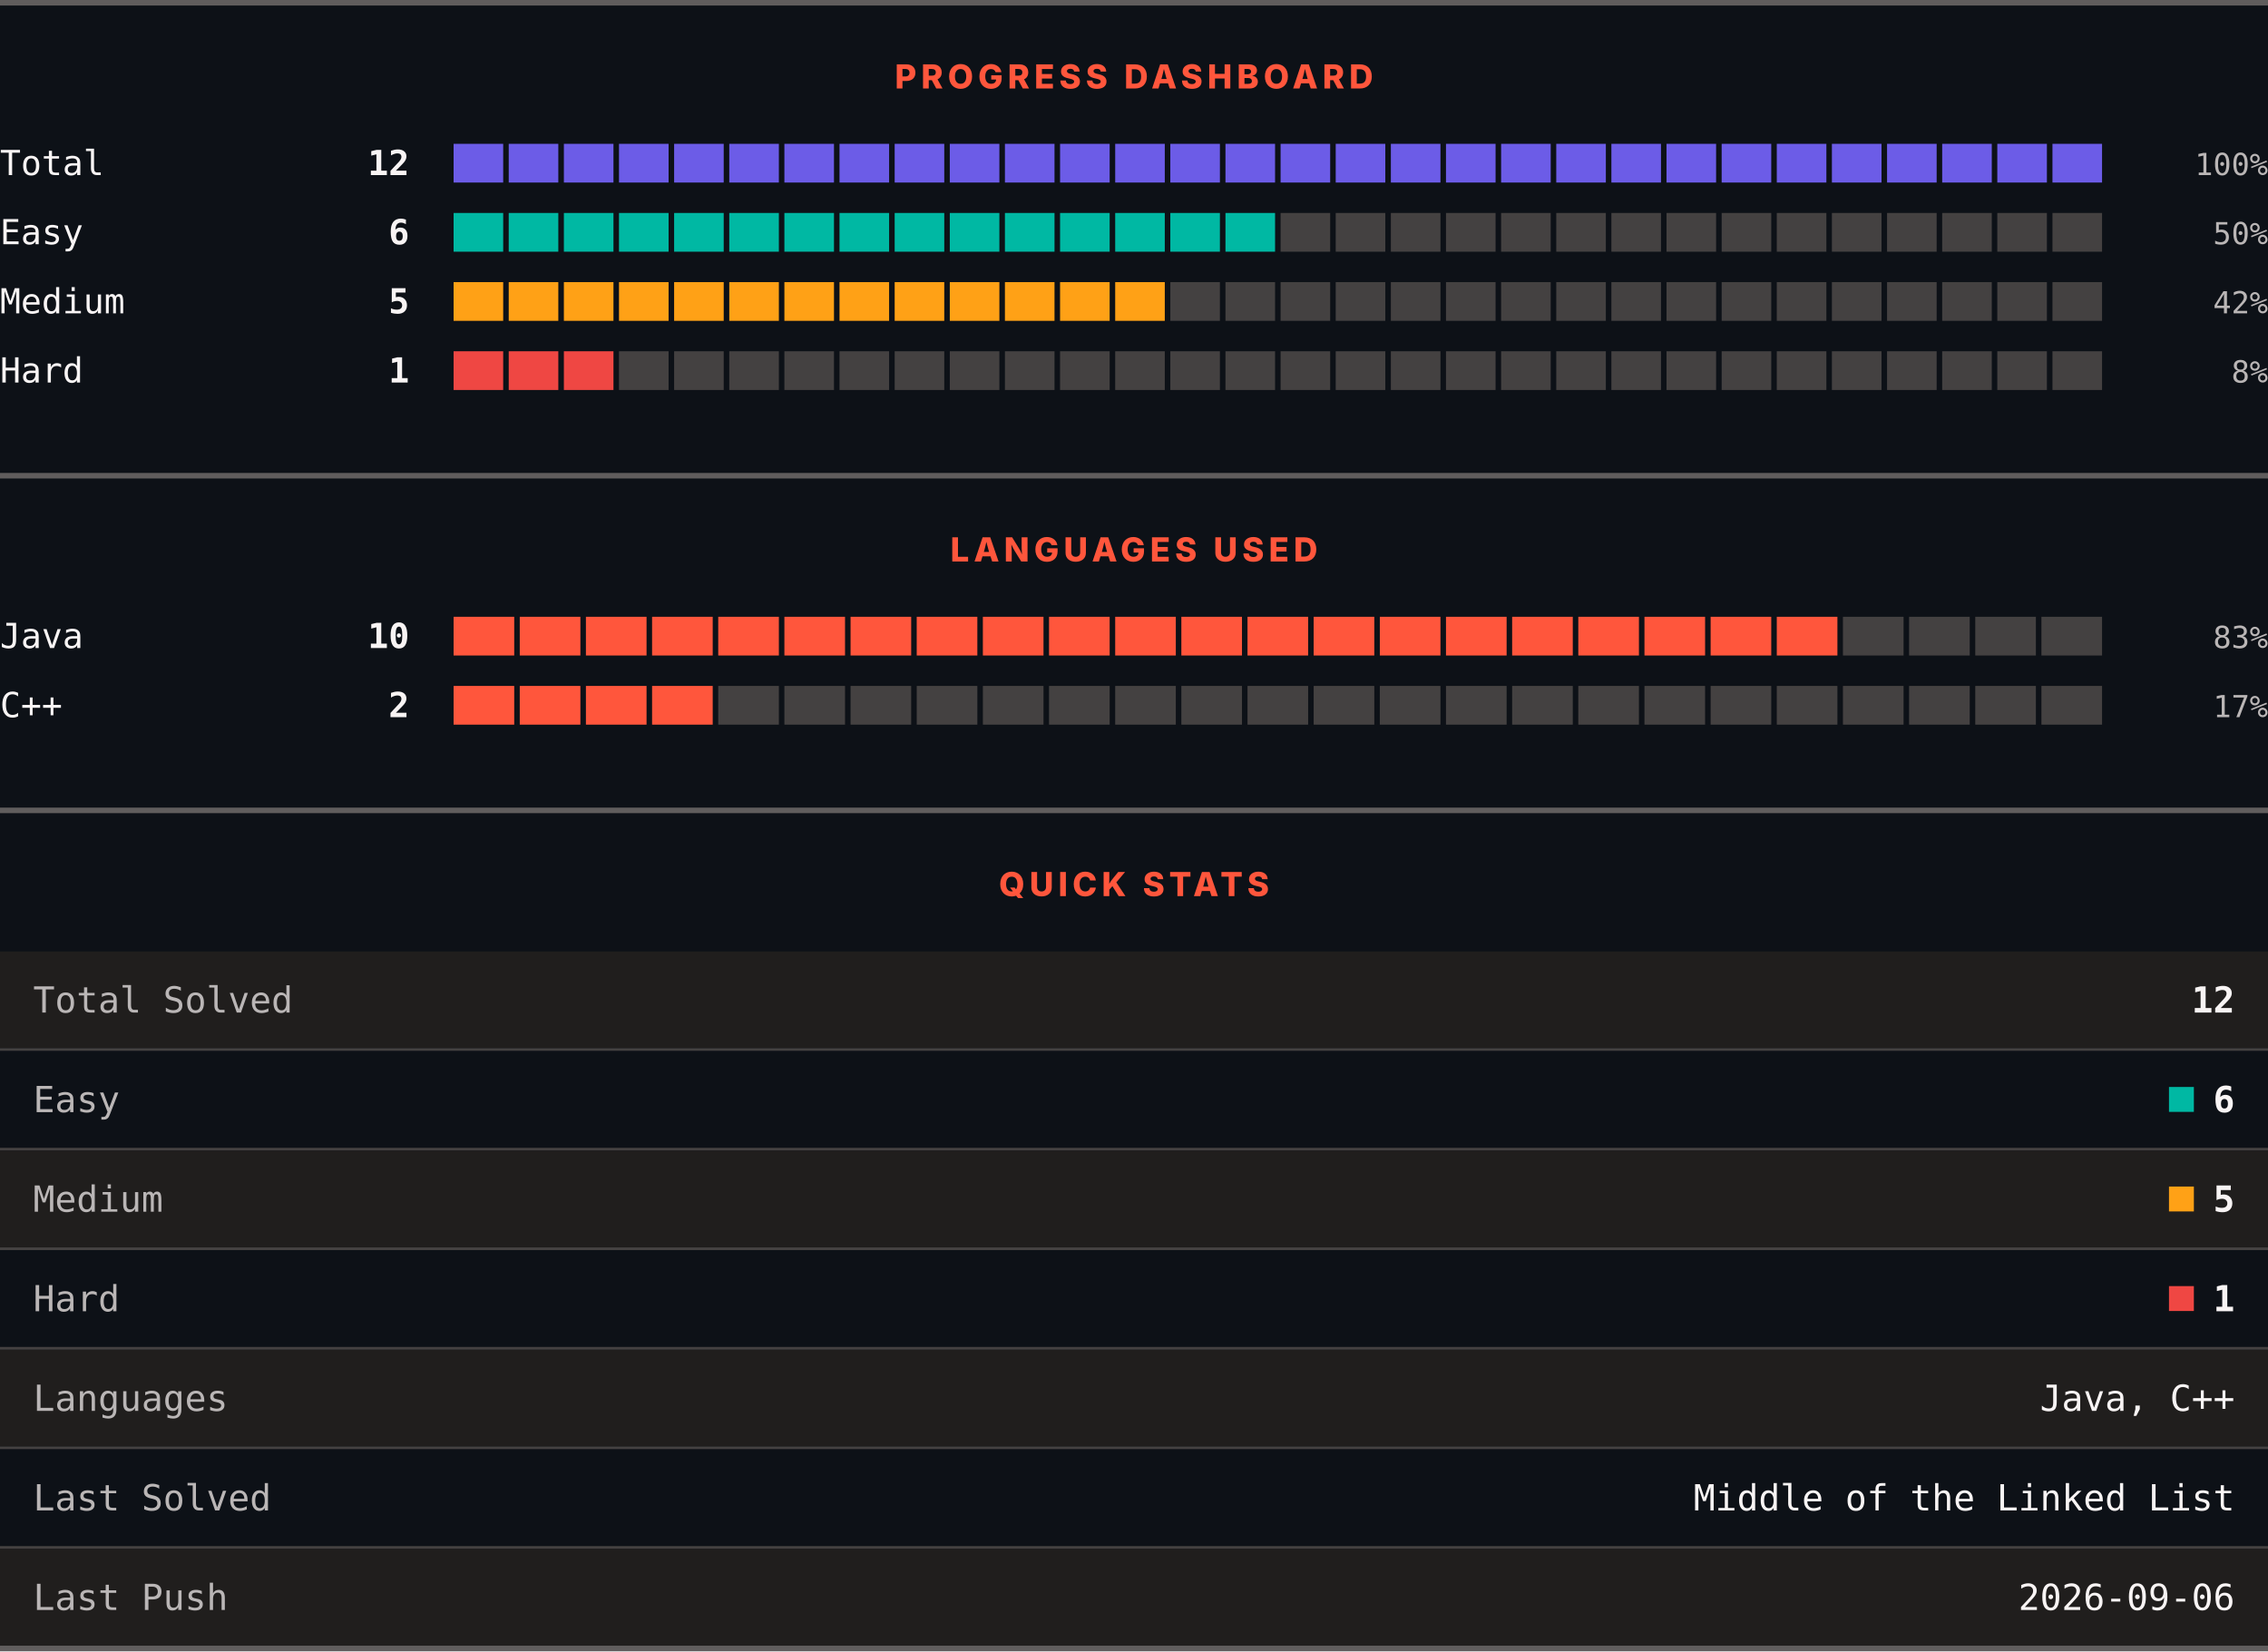
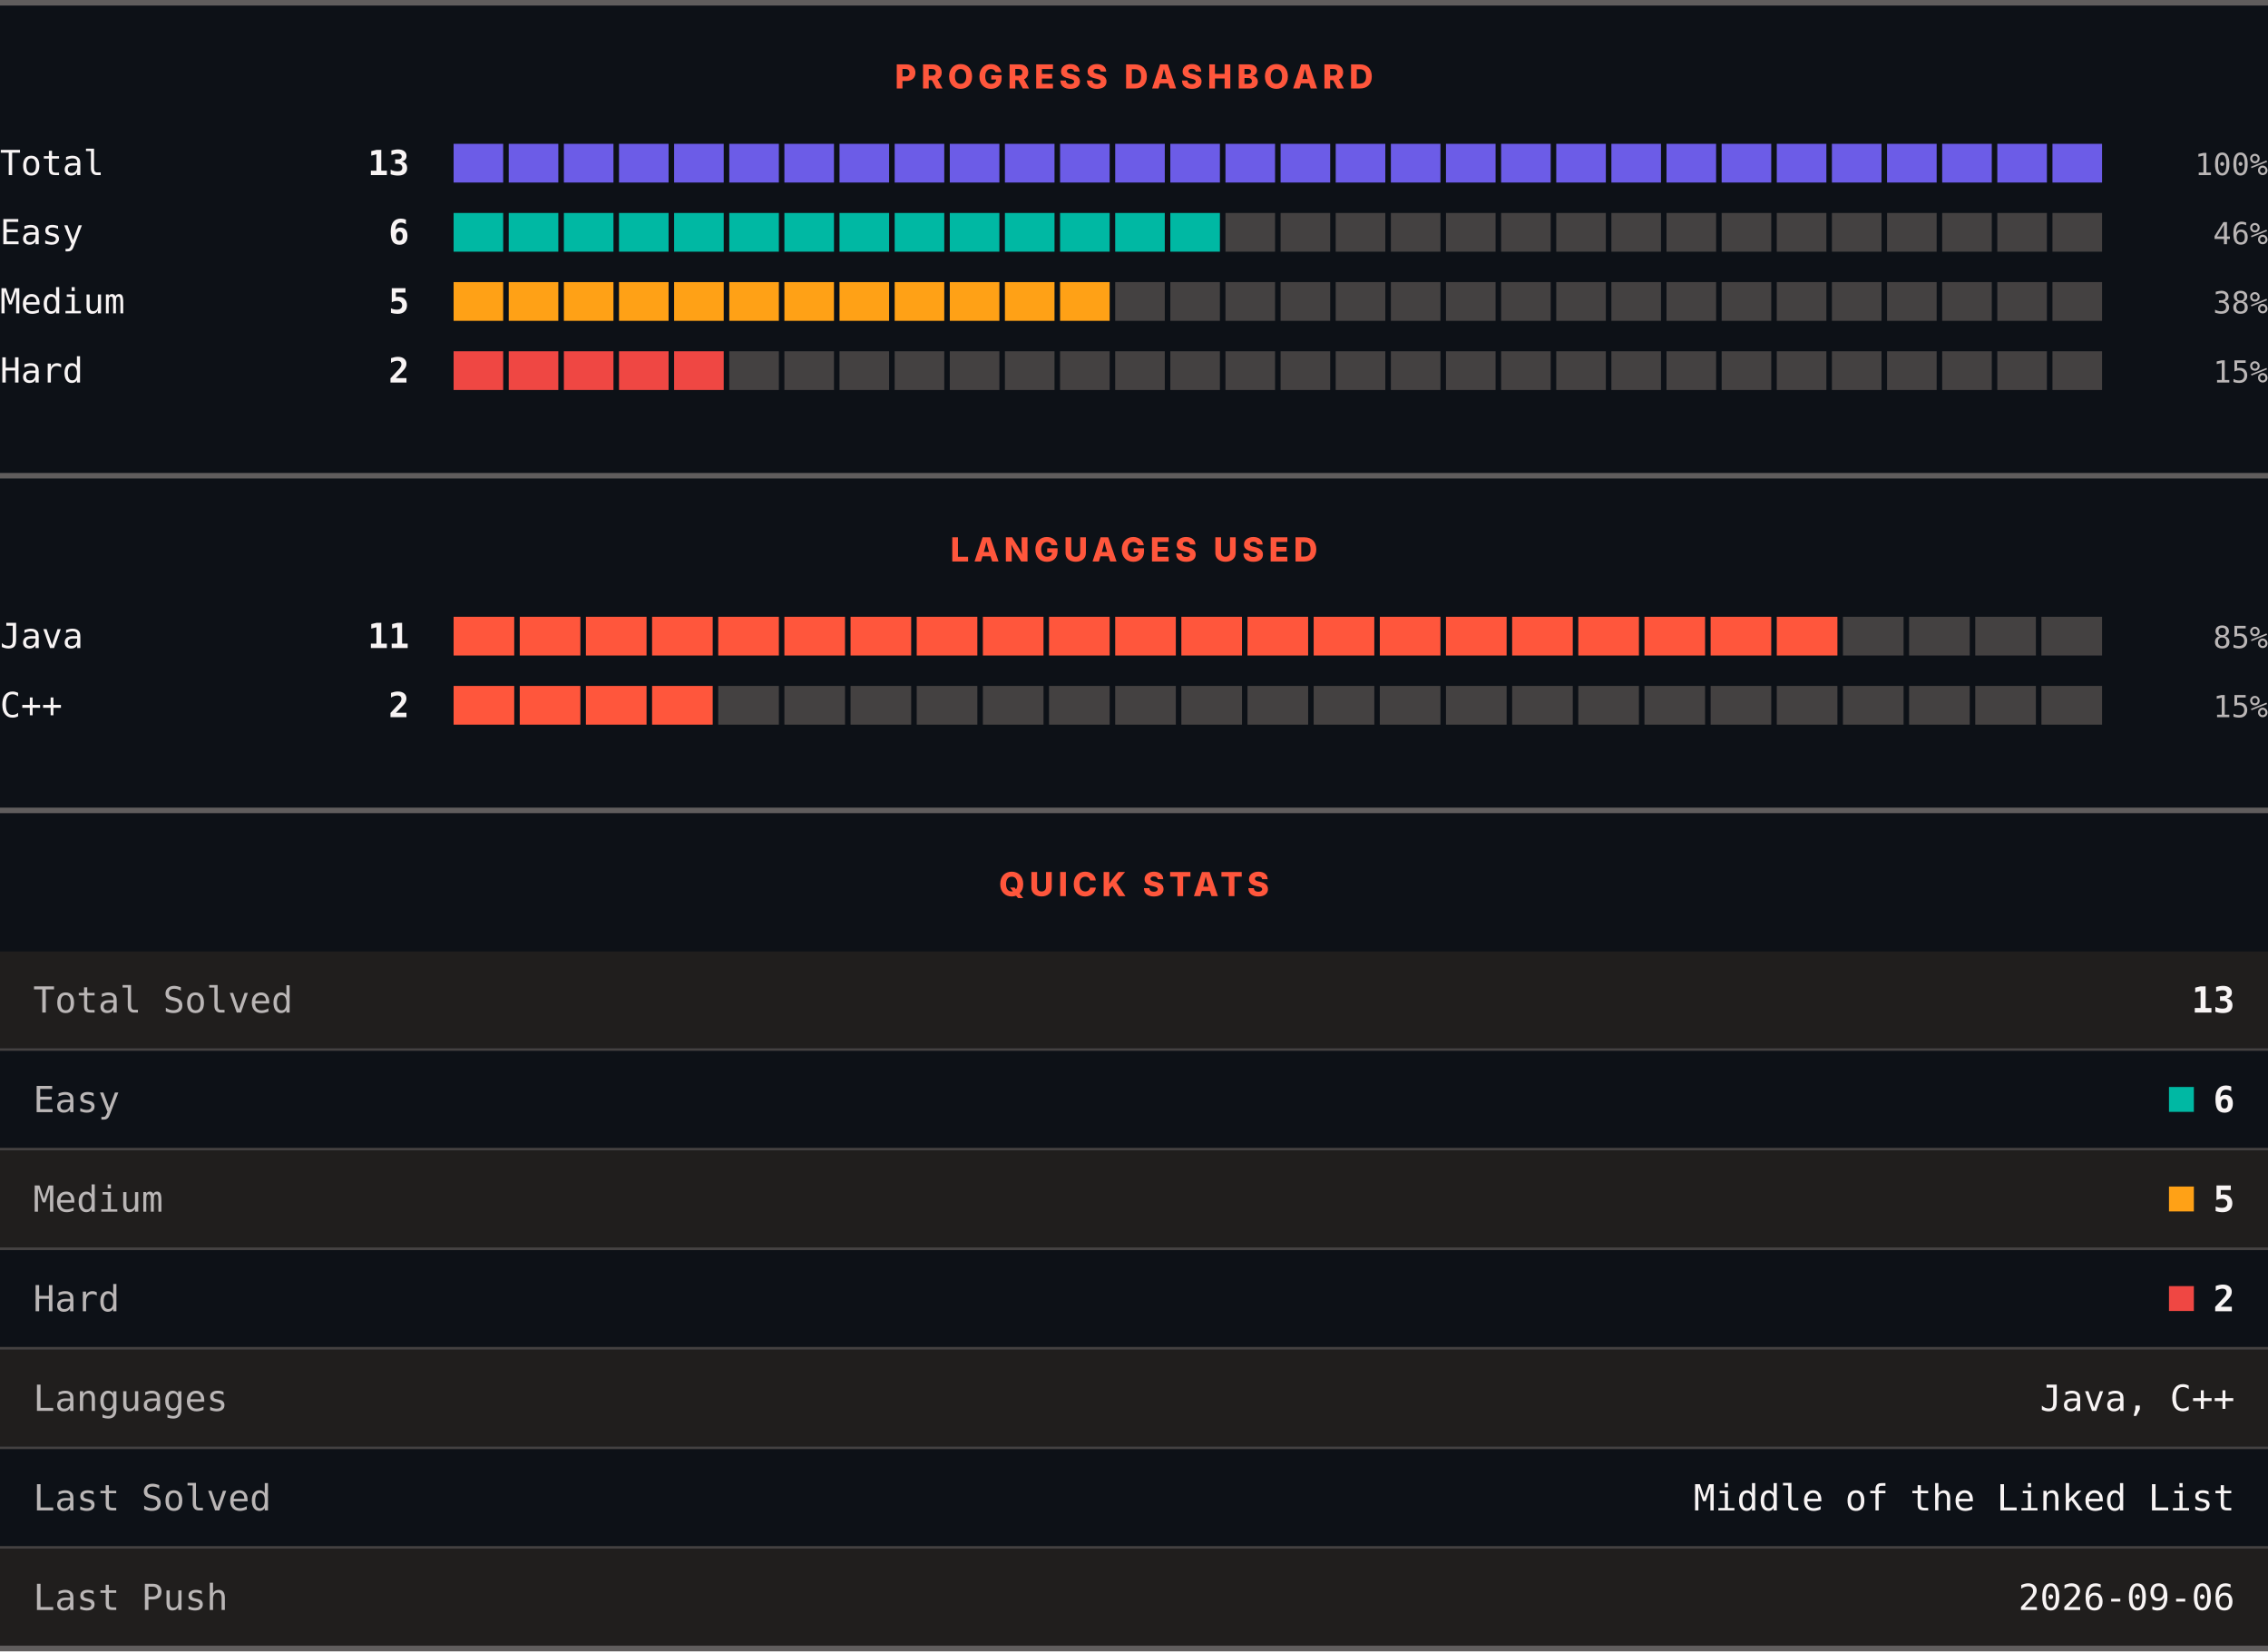
<svg xmlns="http://www.w3.org/2000/svg" width="820" height="597" viewBox="0 0 820 597" role="img" aria-label="LeetCode progress, languages and quick stats">
  <rect width="820" height="597" fill="#0d1117" />
  <rect x="0" y="0" width="820" height="2" fill="#605d5d" />
  <text x="410" y="32" text-anchor="middle" font-family="Archivo, system-ui, -apple-system, Segoe UI, sans-serif" font-size="12" font-weight="800" letter-spacing="1.68" fill="#ff563c">PROGRESS DASHBOARD</text>
  <text x="0" y="63.3" font-family="ui-monospace, SFMono-Regular, Menlo, Consolas, monospace" font-size="12.5" fill="#f8f4f4">Total</text>
-   <text x="148" y="63.3" text-anchor="end" font-family="ui-monospace, SFMono-Regular, Menlo, Consolas, monospace" font-size="12.5" font-weight="700" fill="#f8f4f4">12</text>
+   <text x="148" y="63.3" text-anchor="end" font-family="ui-monospace, SFMono-Regular, Menlo, Consolas, monospace" font-size="12.5" font-weight="700" fill="#f8f4f4">13</text>
  <rect x="164.00" y="52" width="17.93" height="14" fill="#6c5ce7" />
  <rect x="183.93" y="52" width="17.93" height="14" fill="#6c5ce7" />
  <rect x="203.87" y="52" width="17.93" height="14" fill="#6c5ce7" />
  <rect x="223.80" y="52" width="17.93" height="14" fill="#6c5ce7" />
  <rect x="243.73" y="52" width="17.93" height="14" fill="#6c5ce7" />
  <rect x="263.67" y="52" width="17.93" height="14" fill="#6c5ce7" />
  <rect x="283.60" y="52" width="17.93" height="14" fill="#6c5ce7" />
  <rect x="303.53" y="52" width="17.93" height="14" fill="#6c5ce7" />
  <rect x="323.47" y="52" width="17.93" height="14" fill="#6c5ce7" />
  <rect x="343.40" y="52" width="17.93" height="14" fill="#6c5ce7" />
  <rect x="363.33" y="52" width="17.93" height="14" fill="#6c5ce7" />
  <rect x="383.27" y="52" width="17.93" height="14" fill="#6c5ce7" />
  <rect x="403.20" y="52" width="17.93" height="14" fill="#6c5ce7" />
  <rect x="423.13" y="52" width="17.93" height="14" fill="#6c5ce7" />
  <rect x="443.07" y="52" width="17.93" height="14" fill="#6c5ce7" />
  <rect x="463.00" y="52" width="17.93" height="14" fill="#6c5ce7" />
  <rect x="482.93" y="52" width="17.93" height="14" fill="#6c5ce7" />
  <rect x="502.87" y="52" width="17.93" height="14" fill="#6c5ce7" />
  <rect x="522.80" y="52" width="17.93" height="14" fill="#6c5ce7" />
  <rect x="542.73" y="52" width="17.93" height="14" fill="#6c5ce7" />
  <rect x="562.67" y="52" width="17.93" height="14" fill="#6c5ce7" />
  <rect x="582.60" y="52" width="17.93" height="14" fill="#6c5ce7" />
  <rect x="602.53" y="52" width="17.93" height="14" fill="#6c5ce7" />
  <rect x="622.47" y="52" width="17.93" height="14" fill="#6c5ce7" />
  <rect x="642.40" y="52" width="17.93" height="14" fill="#6c5ce7" />
  <rect x="662.33" y="52" width="17.93" height="14" fill="#6c5ce7" />
  <rect x="682.27" y="52" width="17.93" height="14" fill="#6c5ce7" />
  <rect x="702.20" y="52" width="17.93" height="14" fill="#6c5ce7" />
  <rect x="722.13" y="52" width="17.93" height="14" fill="#6c5ce7" />
  <rect x="742.07" y="52" width="17.93" height="14" fill="#6c5ce7" />
  <text x="820" y="63.3" text-anchor="end" font-family="ui-monospace, SFMono-Regular, Menlo, Consolas, monospace" font-size="11" fill="#bab6b6">100%</text>
  <text x="0" y="88.3" font-family="ui-monospace, SFMono-Regular, Menlo, Consolas, monospace" font-size="12.5" fill="#f8f4f4">Easy</text>
  <text x="148" y="88.3" text-anchor="end" font-family="ui-monospace, SFMono-Regular, Menlo, Consolas, monospace" font-size="12.5" font-weight="700" fill="#f8f4f4">6</text>
  <rect x="164.00" y="77" width="17.93" height="14" fill="#00b8a3" />
  <rect x="183.93" y="77" width="17.93" height="14" fill="#00b8a3" />
  <rect x="203.87" y="77" width="17.93" height="14" fill="#00b8a3" />
  <rect x="223.80" y="77" width="17.93" height="14" fill="#00b8a3" />
  <rect x="243.73" y="77" width="17.93" height="14" fill="#00b8a3" />
  <rect x="263.67" y="77" width="17.93" height="14" fill="#00b8a3" />
  <rect x="283.60" y="77" width="17.93" height="14" fill="#00b8a3" />
  <rect x="303.53" y="77" width="17.93" height="14" fill="#00b8a3" />
  <rect x="323.47" y="77" width="17.93" height="14" fill="#00b8a3" />
  <rect x="343.40" y="77" width="17.93" height="14" fill="#00b8a3" />
  <rect x="363.33" y="77" width="17.93" height="14" fill="#00b8a3" />
  <rect x="383.27" y="77" width="17.93" height="14" fill="#00b8a3" />
  <rect x="403.20" y="77" width="17.93" height="14" fill="#00b8a3" />
  <rect x="423.13" y="77" width="17.93" height="14" fill="#00b8a3" />
-   <rect x="443.07" y="77" width="17.93" height="14" fill="#00b8a3" />
+   <rect x="443.07" y="77" width="17.93" height="14" fill="#444141" />
  <rect x="463.00" y="77" width="17.93" height="14" fill="#444141" />
  <rect x="482.93" y="77" width="17.93" height="14" fill="#444141" />
  <rect x="502.87" y="77" width="17.93" height="14" fill="#444141" />
  <rect x="522.80" y="77" width="17.93" height="14" fill="#444141" />
  <rect x="542.73" y="77" width="17.93" height="14" fill="#444141" />
  <rect x="562.67" y="77" width="17.93" height="14" fill="#444141" />
  <rect x="582.60" y="77" width="17.93" height="14" fill="#444141" />
  <rect x="602.53" y="77" width="17.93" height="14" fill="#444141" />
  <rect x="622.47" y="77" width="17.93" height="14" fill="#444141" />
  <rect x="642.40" y="77" width="17.93" height="14" fill="#444141" />
  <rect x="662.33" y="77" width="17.93" height="14" fill="#444141" />
  <rect x="682.27" y="77" width="17.93" height="14" fill="#444141" />
  <rect x="702.20" y="77" width="17.93" height="14" fill="#444141" />
  <rect x="722.13" y="77" width="17.93" height="14" fill="#444141" />
  <rect x="742.07" y="77" width="17.93" height="14" fill="#444141" />
-   <text x="820" y="88.3" text-anchor="end" font-family="ui-monospace, SFMono-Regular, Menlo, Consolas, monospace" font-size="11" fill="#bab6b6">50%</text>
+   <text x="820" y="88.3" text-anchor="end" font-family="ui-monospace, SFMono-Regular, Menlo, Consolas, monospace" font-size="11" fill="#bab6b6">46%</text>
  <text x="0" y="113.3" font-family="ui-monospace, SFMono-Regular, Menlo, Consolas, monospace" font-size="12.5" fill="#f8f4f4">Medium</text>
  <text x="148" y="113.3" text-anchor="end" font-family="ui-monospace, SFMono-Regular, Menlo, Consolas, monospace" font-size="12.5" font-weight="700" fill="#f8f4f4">5</text>
  <rect x="164.00" y="102" width="17.93" height="14" fill="#ffa116" />
  <rect x="183.93" y="102" width="17.93" height="14" fill="#ffa116" />
  <rect x="203.87" y="102" width="17.93" height="14" fill="#ffa116" />
  <rect x="223.80" y="102" width="17.93" height="14" fill="#ffa116" />
  <rect x="243.73" y="102" width="17.93" height="14" fill="#ffa116" />
  <rect x="263.67" y="102" width="17.93" height="14" fill="#ffa116" />
  <rect x="283.60" y="102" width="17.93" height="14" fill="#ffa116" />
  <rect x="303.53" y="102" width="17.93" height="14" fill="#ffa116" />
  <rect x="323.47" y="102" width="17.93" height="14" fill="#ffa116" />
  <rect x="343.40" y="102" width="17.93" height="14" fill="#ffa116" />
  <rect x="363.33" y="102" width="17.93" height="14" fill="#ffa116" />
  <rect x="383.27" y="102" width="17.93" height="14" fill="#ffa116" />
-   <rect x="403.20" y="102" width="17.93" height="14" fill="#ffa116" />
+   <rect x="403.20" y="102" width="17.93" height="14" fill="#444141" />
  <rect x="423.13" y="102" width="17.93" height="14" fill="#444141" />
  <rect x="443.07" y="102" width="17.93" height="14" fill="#444141" />
  <rect x="463.00" y="102" width="17.93" height="14" fill="#444141" />
  <rect x="482.93" y="102" width="17.93" height="14" fill="#444141" />
  <rect x="502.87" y="102" width="17.93" height="14" fill="#444141" />
  <rect x="522.80" y="102" width="17.93" height="14" fill="#444141" />
  <rect x="542.73" y="102" width="17.93" height="14" fill="#444141" />
  <rect x="562.67" y="102" width="17.93" height="14" fill="#444141" />
  <rect x="582.60" y="102" width="17.93" height="14" fill="#444141" />
  <rect x="602.53" y="102" width="17.93" height="14" fill="#444141" />
  <rect x="622.47" y="102" width="17.93" height="14" fill="#444141" />
  <rect x="642.40" y="102" width="17.93" height="14" fill="#444141" />
  <rect x="662.33" y="102" width="17.93" height="14" fill="#444141" />
  <rect x="682.27" y="102" width="17.93" height="14" fill="#444141" />
  <rect x="702.20" y="102" width="17.93" height="14" fill="#444141" />
  <rect x="722.13" y="102" width="17.93" height="14" fill="#444141" />
  <rect x="742.07" y="102" width="17.93" height="14" fill="#444141" />
-   <text x="820" y="113.3" text-anchor="end" font-family="ui-monospace, SFMono-Regular, Menlo, Consolas, monospace" font-size="11" fill="#bab6b6">42%</text>
+   <text x="820" y="113.3" text-anchor="end" font-family="ui-monospace, SFMono-Regular, Menlo, Consolas, monospace" font-size="11" fill="#bab6b6">38%</text>
  <text x="0" y="138.3" font-family="ui-monospace, SFMono-Regular, Menlo, Consolas, monospace" font-size="12.5" fill="#f8f4f4">Hard</text>
-   <text x="148" y="138.3" text-anchor="end" font-family="ui-monospace, SFMono-Regular, Menlo, Consolas, monospace" font-size="12.5" font-weight="700" fill="#f8f4f4">1</text>
+   <text x="148" y="138.3" text-anchor="end" font-family="ui-monospace, SFMono-Regular, Menlo, Consolas, monospace" font-size="12.5" font-weight="700" fill="#f8f4f4">2</text>
  <rect x="164.00" y="127" width="17.93" height="14" fill="#ef4743" />
  <rect x="183.93" y="127" width="17.93" height="14" fill="#ef4743" />
  <rect x="203.87" y="127" width="17.93" height="14" fill="#ef4743" />
-   <rect x="223.80" y="127" width="17.93" height="14" fill="#444141" />
-   <rect x="243.73" y="127" width="17.93" height="14" fill="#444141" />
+   <rect x="223.80" y="127" width="17.93" height="14" fill="#ef4743" />
+   <rect x="243.73" y="127" width="17.93" height="14" fill="#ef4743" />
  <rect x="263.67" y="127" width="17.93" height="14" fill="#444141" />
  <rect x="283.60" y="127" width="17.93" height="14" fill="#444141" />
  <rect x="303.53" y="127" width="17.93" height="14" fill="#444141" />
  <rect x="323.47" y="127" width="17.93" height="14" fill="#444141" />
  <rect x="343.40" y="127" width="17.93" height="14" fill="#444141" />
  <rect x="363.33" y="127" width="17.93" height="14" fill="#444141" />
  <rect x="383.27" y="127" width="17.93" height="14" fill="#444141" />
  <rect x="403.20" y="127" width="17.93" height="14" fill="#444141" />
  <rect x="423.13" y="127" width="17.93" height="14" fill="#444141" />
  <rect x="443.07" y="127" width="17.93" height="14" fill="#444141" />
  <rect x="463.00" y="127" width="17.93" height="14" fill="#444141" />
  <rect x="482.93" y="127" width="17.93" height="14" fill="#444141" />
  <rect x="502.87" y="127" width="17.93" height="14" fill="#444141" />
  <rect x="522.80" y="127" width="17.93" height="14" fill="#444141" />
  <rect x="542.73" y="127" width="17.93" height="14" fill="#444141" />
  <rect x="562.67" y="127" width="17.93" height="14" fill="#444141" />
  <rect x="582.60" y="127" width="17.93" height="14" fill="#444141" />
  <rect x="602.53" y="127" width="17.93" height="14" fill="#444141" />
  <rect x="622.47" y="127" width="17.93" height="14" fill="#444141" />
  <rect x="642.40" y="127" width="17.93" height="14" fill="#444141" />
  <rect x="662.33" y="127" width="17.93" height="14" fill="#444141" />
  <rect x="682.27" y="127" width="17.93" height="14" fill="#444141" />
  <rect x="702.20" y="127" width="17.93" height="14" fill="#444141" />
  <rect x="722.13" y="127" width="17.93" height="14" fill="#444141" />
  <rect x="742.07" y="127" width="17.93" height="14" fill="#444141" />
-   <text x="820" y="138.3" text-anchor="end" font-family="ui-monospace, SFMono-Regular, Menlo, Consolas, monospace" font-size="11" fill="#bab6b6">8%</text>
+   <text x="820" y="138.3" text-anchor="end" font-family="ui-monospace, SFMono-Regular, Menlo, Consolas, monospace" font-size="11" fill="#bab6b6">15%</text>
  <rect x="0" y="171" width="820" height="2" fill="#605d5d" />
  <text x="410" y="203" text-anchor="middle" font-family="Archivo, system-ui, -apple-system, Segoe UI, sans-serif" font-size="12" font-weight="800" letter-spacing="1.68" fill="#ff563c">LANGUAGES USED</text>
  <text x="0" y="234.3" font-family="ui-monospace, SFMono-Regular, Menlo, Consolas, monospace" font-size="12.5" fill="#f8f4f4">Java</text>
-   <text x="148" y="234.3" text-anchor="end" font-family="ui-monospace, SFMono-Regular, Menlo, Consolas, monospace" font-size="12.5" font-weight="700" fill="#f8f4f4">10</text>
+   <text x="148" y="234.3" text-anchor="end" font-family="ui-monospace, SFMono-Regular, Menlo, Consolas, monospace" font-size="12.5" font-weight="700" fill="#f8f4f4">11</text>
  <rect x="164.00" y="223" width="21.92" height="14" fill="#ff563c" />
  <rect x="187.92" y="223" width="21.92" height="14" fill="#ff563c" />
  <rect x="211.84" y="223" width="21.92" height="14" fill="#ff563c" />
  <rect x="235.76" y="223" width="21.92" height="14" fill="#ff563c" />
  <rect x="259.68" y="223" width="21.92" height="14" fill="#ff563c" />
  <rect x="283.60" y="223" width="21.92" height="14" fill="#ff563c" />
  <rect x="307.52" y="223" width="21.92" height="14" fill="#ff563c" />
  <rect x="331.44" y="223" width="21.92" height="14" fill="#ff563c" />
  <rect x="355.36" y="223" width="21.92" height="14" fill="#ff563c" />
  <rect x="379.28" y="223" width="21.92" height="14" fill="#ff563c" />
  <rect x="403.20" y="223" width="21.92" height="14" fill="#ff563c" />
  <rect x="427.12" y="223" width="21.92" height="14" fill="#ff563c" />
  <rect x="451.04" y="223" width="21.92" height="14" fill="#ff563c" />
  <rect x="474.96" y="223" width="21.92" height="14" fill="#ff563c" />
  <rect x="498.88" y="223" width="21.92" height="14" fill="#ff563c" />
  <rect x="522.80" y="223" width="21.92" height="14" fill="#ff563c" />
  <rect x="546.72" y="223" width="21.92" height="14" fill="#ff563c" />
  <rect x="570.64" y="223" width="21.92" height="14" fill="#ff563c" />
  <rect x="594.56" y="223" width="21.92" height="14" fill="#ff563c" />
  <rect x="618.48" y="223" width="21.92" height="14" fill="#ff563c" />
  <rect x="642.40" y="223" width="21.92" height="14" fill="#ff563c" />
  <rect x="666.32" y="223" width="21.92" height="14" fill="#444141" />
  <rect x="690.24" y="223" width="21.92" height="14" fill="#444141" />
  <rect x="714.16" y="223" width="21.92" height="14" fill="#444141" />
  <rect x="738.08" y="223" width="21.92" height="14" fill="#444141" />
-   <text x="820" y="234.3" text-anchor="end" font-family="ui-monospace, SFMono-Regular, Menlo, Consolas, monospace" font-size="11" fill="#bab6b6">83%</text>
+   <text x="820" y="234.3" text-anchor="end" font-family="ui-monospace, SFMono-Regular, Menlo, Consolas, monospace" font-size="11" fill="#bab6b6">85%</text>
  <text x="0" y="259.3" font-family="ui-monospace, SFMono-Regular, Menlo, Consolas, monospace" font-size="12.5" fill="#f8f4f4">C++</text>
  <text x="148" y="259.3" text-anchor="end" font-family="ui-monospace, SFMono-Regular, Menlo, Consolas, monospace" font-size="12.5" font-weight="700" fill="#f8f4f4">2</text>
  <rect x="164.00" y="248" width="21.92" height="14" fill="#ff563c" />
  <rect x="187.92" y="248" width="21.92" height="14" fill="#ff563c" />
  <rect x="211.84" y="248" width="21.92" height="14" fill="#ff563c" />
  <rect x="235.76" y="248" width="21.92" height="14" fill="#ff563c" />
  <rect x="259.68" y="248" width="21.92" height="14" fill="#444141" />
  <rect x="283.60" y="248" width="21.92" height="14" fill="#444141" />
  <rect x="307.52" y="248" width="21.92" height="14" fill="#444141" />
  <rect x="331.44" y="248" width="21.92" height="14" fill="#444141" />
  <rect x="355.36" y="248" width="21.92" height="14" fill="#444141" />
  <rect x="379.28" y="248" width="21.92" height="14" fill="#444141" />
  <rect x="403.20" y="248" width="21.92" height="14" fill="#444141" />
  <rect x="427.12" y="248" width="21.92" height="14" fill="#444141" />
  <rect x="451.04" y="248" width="21.92" height="14" fill="#444141" />
  <rect x="474.96" y="248" width="21.92" height="14" fill="#444141" />
  <rect x="498.88" y="248" width="21.92" height="14" fill="#444141" />
  <rect x="522.80" y="248" width="21.92" height="14" fill="#444141" />
  <rect x="546.72" y="248" width="21.92" height="14" fill="#444141" />
  <rect x="570.64" y="248" width="21.92" height="14" fill="#444141" />
  <rect x="594.56" y="248" width="21.92" height="14" fill="#444141" />
  <rect x="618.48" y="248" width="21.92" height="14" fill="#444141" />
  <rect x="642.40" y="248" width="21.92" height="14" fill="#444141" />
  <rect x="666.32" y="248" width="21.92" height="14" fill="#444141" />
  <rect x="690.24" y="248" width="21.92" height="14" fill="#444141" />
  <rect x="714.16" y="248" width="21.92" height="14" fill="#444141" />
  <rect x="738.08" y="248" width="21.92" height="14" fill="#444141" />
-   <text x="820" y="259.3" text-anchor="end" font-family="ui-monospace, SFMono-Regular, Menlo, Consolas, monospace" font-size="11" fill="#bab6b6">17%</text>
+   <text x="820" y="259.3" text-anchor="end" font-family="ui-monospace, SFMono-Regular, Menlo, Consolas, monospace" font-size="11" fill="#bab6b6">15%</text>
  <rect x="0" y="292" width="820" height="2" fill="#605d5d" />
  <text x="410" y="324" text-anchor="middle" font-family="Archivo, system-ui, -apple-system, Segoe UI, sans-serif" font-size="12" font-weight="800" letter-spacing="1.68" fill="#ff563c">QUICK STATS</text>
  <rect x="0" y="344" width="820" height="35" fill="#201e1d" />
  <text x="12" y="366.1" font-family="ui-monospace, SFMono-Regular, Menlo, Consolas, monospace" font-size="13" fill="#bab6b6">Total Solved</text>
-   <text x="808" y="366.1" text-anchor="end" font-family="ui-monospace, SFMono-Regular, Menlo, Consolas, monospace" font-size="13" font-weight="700" fill="#f8f4f4">12</text>
+   <text x="808" y="366.1" text-anchor="end" font-family="ui-monospace, SFMono-Regular, Menlo, Consolas, monospace" font-size="13" font-weight="700" fill="#f8f4f4">13</text>
  <rect x="0" y="379" width="820" height="1" fill="#444141" />
  <rect x="0" y="380" width="820" height="35" fill="#0d1117" />
  <text x="12" y="402.1" font-family="ui-monospace, SFMono-Regular, Menlo, Consolas, monospace" font-size="13" fill="#bab6b6">Easy</text>
  <rect x="784.2" y="393" width="9" height="9" fill="#00b8a3" />
  <text x="808" y="402.1" text-anchor="end" font-family="ui-monospace, SFMono-Regular, Menlo, Consolas, monospace" font-size="13" font-weight="700" fill="#f8f4f4">6</text>
  <rect x="0" y="415" width="820" height="1" fill="#444141" />
  <rect x="0" y="416" width="820" height="35" fill="#201e1d" />
  <text x="12" y="438.1" font-family="ui-monospace, SFMono-Regular, Menlo, Consolas, monospace" font-size="13" fill="#bab6b6">Medium</text>
  <rect x="784.2" y="429" width="9" height="9" fill="#ffa116" />
  <text x="808" y="438.1" text-anchor="end" font-family="ui-monospace, SFMono-Regular, Menlo, Consolas, monospace" font-size="13" font-weight="700" fill="#f8f4f4">5</text>
  <rect x="0" y="451" width="820" height="1" fill="#444141" />
  <rect x="0" y="452" width="820" height="35" fill="#0d1117" />
  <text x="12" y="474.1" font-family="ui-monospace, SFMono-Regular, Menlo, Consolas, monospace" font-size="13" fill="#bab6b6">Hard</text>
  <rect x="784.2" y="465" width="9" height="9" fill="#ef4743" />
-   <text x="808" y="474.1" text-anchor="end" font-family="ui-monospace, SFMono-Regular, Menlo, Consolas, monospace" font-size="13" font-weight="700" fill="#f8f4f4">1</text>
+   <text x="808" y="474.1" text-anchor="end" font-family="ui-monospace, SFMono-Regular, Menlo, Consolas, monospace" font-size="13" font-weight="700" fill="#f8f4f4">2</text>
  <rect x="0" y="487" width="820" height="1" fill="#444141" />
  <rect x="0" y="488" width="820" height="35" fill="#201e1d" />
  <text x="12" y="510.1" font-family="ui-monospace, SFMono-Regular, Menlo, Consolas, monospace" font-size="13" fill="#bab6b6">Languages</text>
  <text x="808" y="510.1" text-anchor="end" font-family="ui-monospace, SFMono-Regular, Menlo, Consolas, monospace" font-size="13" fill="#f8f4f4">Java, C++</text>
  <rect x="0" y="523" width="820" height="1" fill="#444141" />
  <rect x="0" y="524" width="820" height="35" fill="#0d1117" />
  <text x="12" y="546.1" font-family="ui-monospace, SFMono-Regular, Menlo, Consolas, monospace" font-size="13" fill="#bab6b6">Last Solved</text>
  <text x="808" y="546.1" text-anchor="end" font-family="ui-monospace, SFMono-Regular, Menlo, Consolas, monospace" font-size="13" fill="#f8f4f4">Middle of the Linked List</text>
  <rect x="0" y="559" width="820" height="1" fill="#444141" />
  <rect x="0" y="560" width="820" height="35" fill="#201e1d" />
  <text x="12" y="582.1" font-family="ui-monospace, SFMono-Regular, Menlo, Consolas, monospace" font-size="13" fill="#bab6b6">Last Push</text>
  <text x="808" y="582.1" text-anchor="end" font-family="ui-monospace, SFMono-Regular, Menlo, Consolas, monospace" font-size="13" fill="#f8f4f4">2026-09-06</text>
  <rect x="0" y="595" width="820" height="2" fill="#605d5d" />
</svg>
